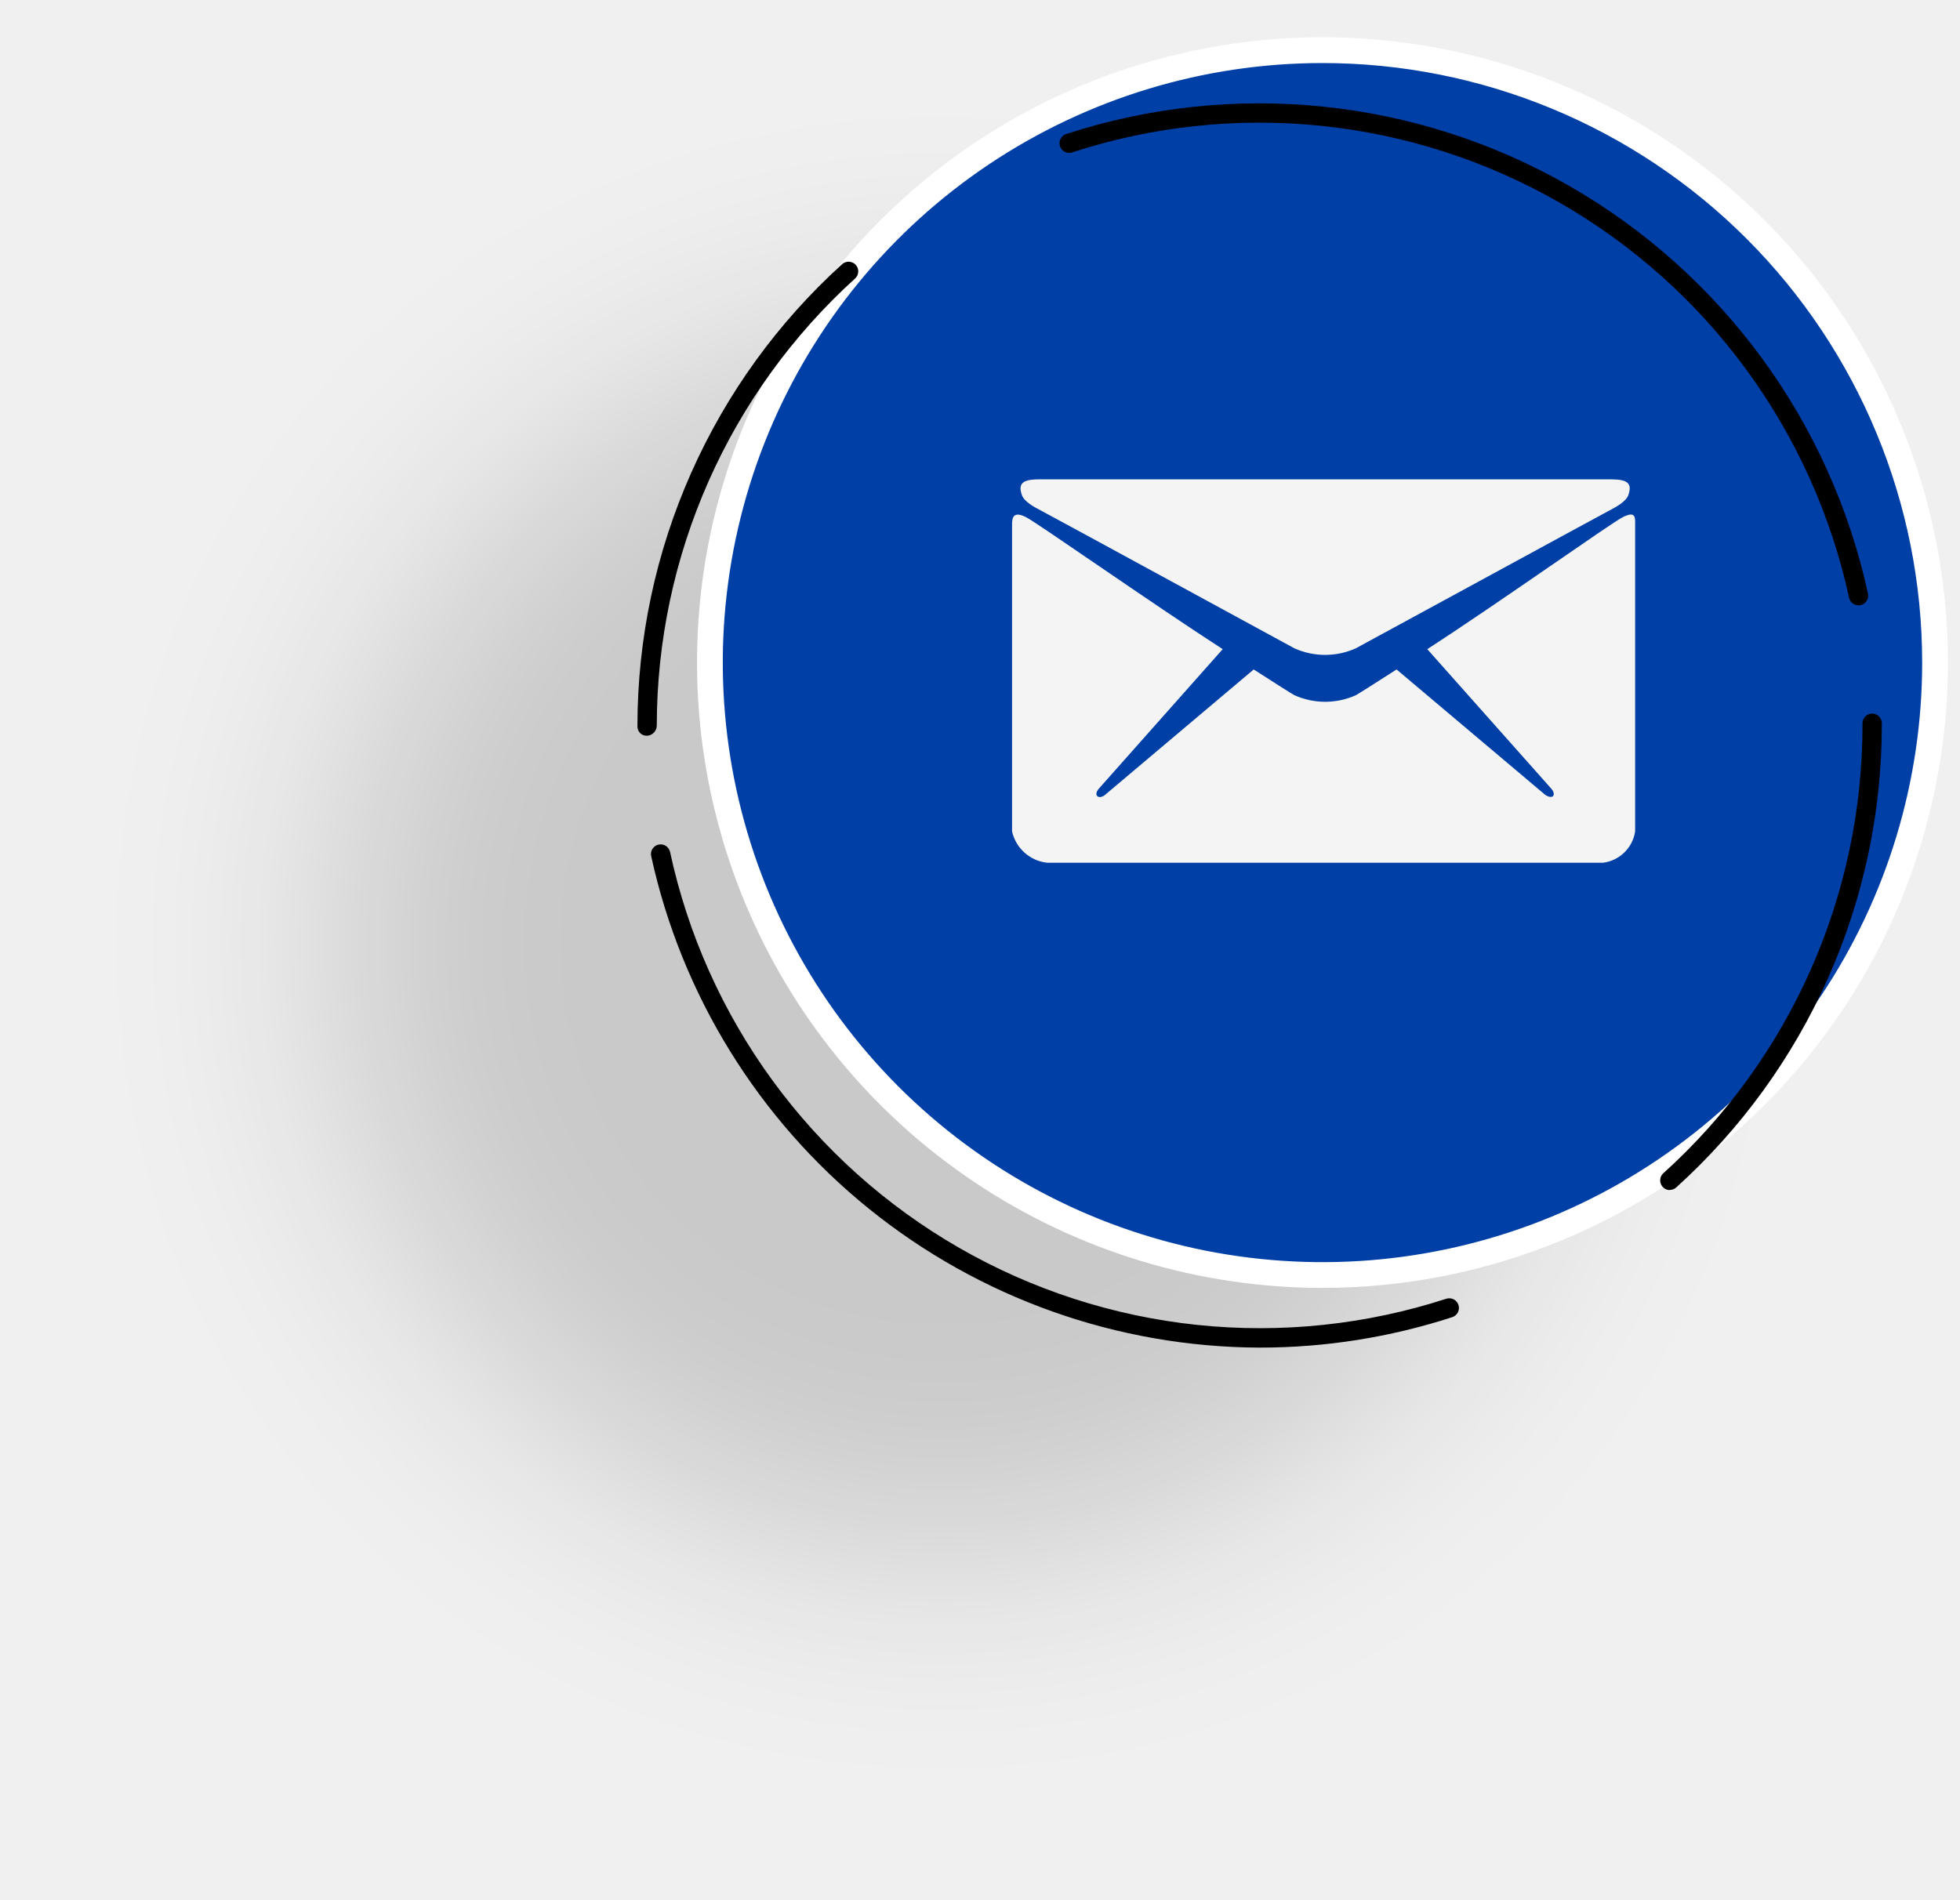
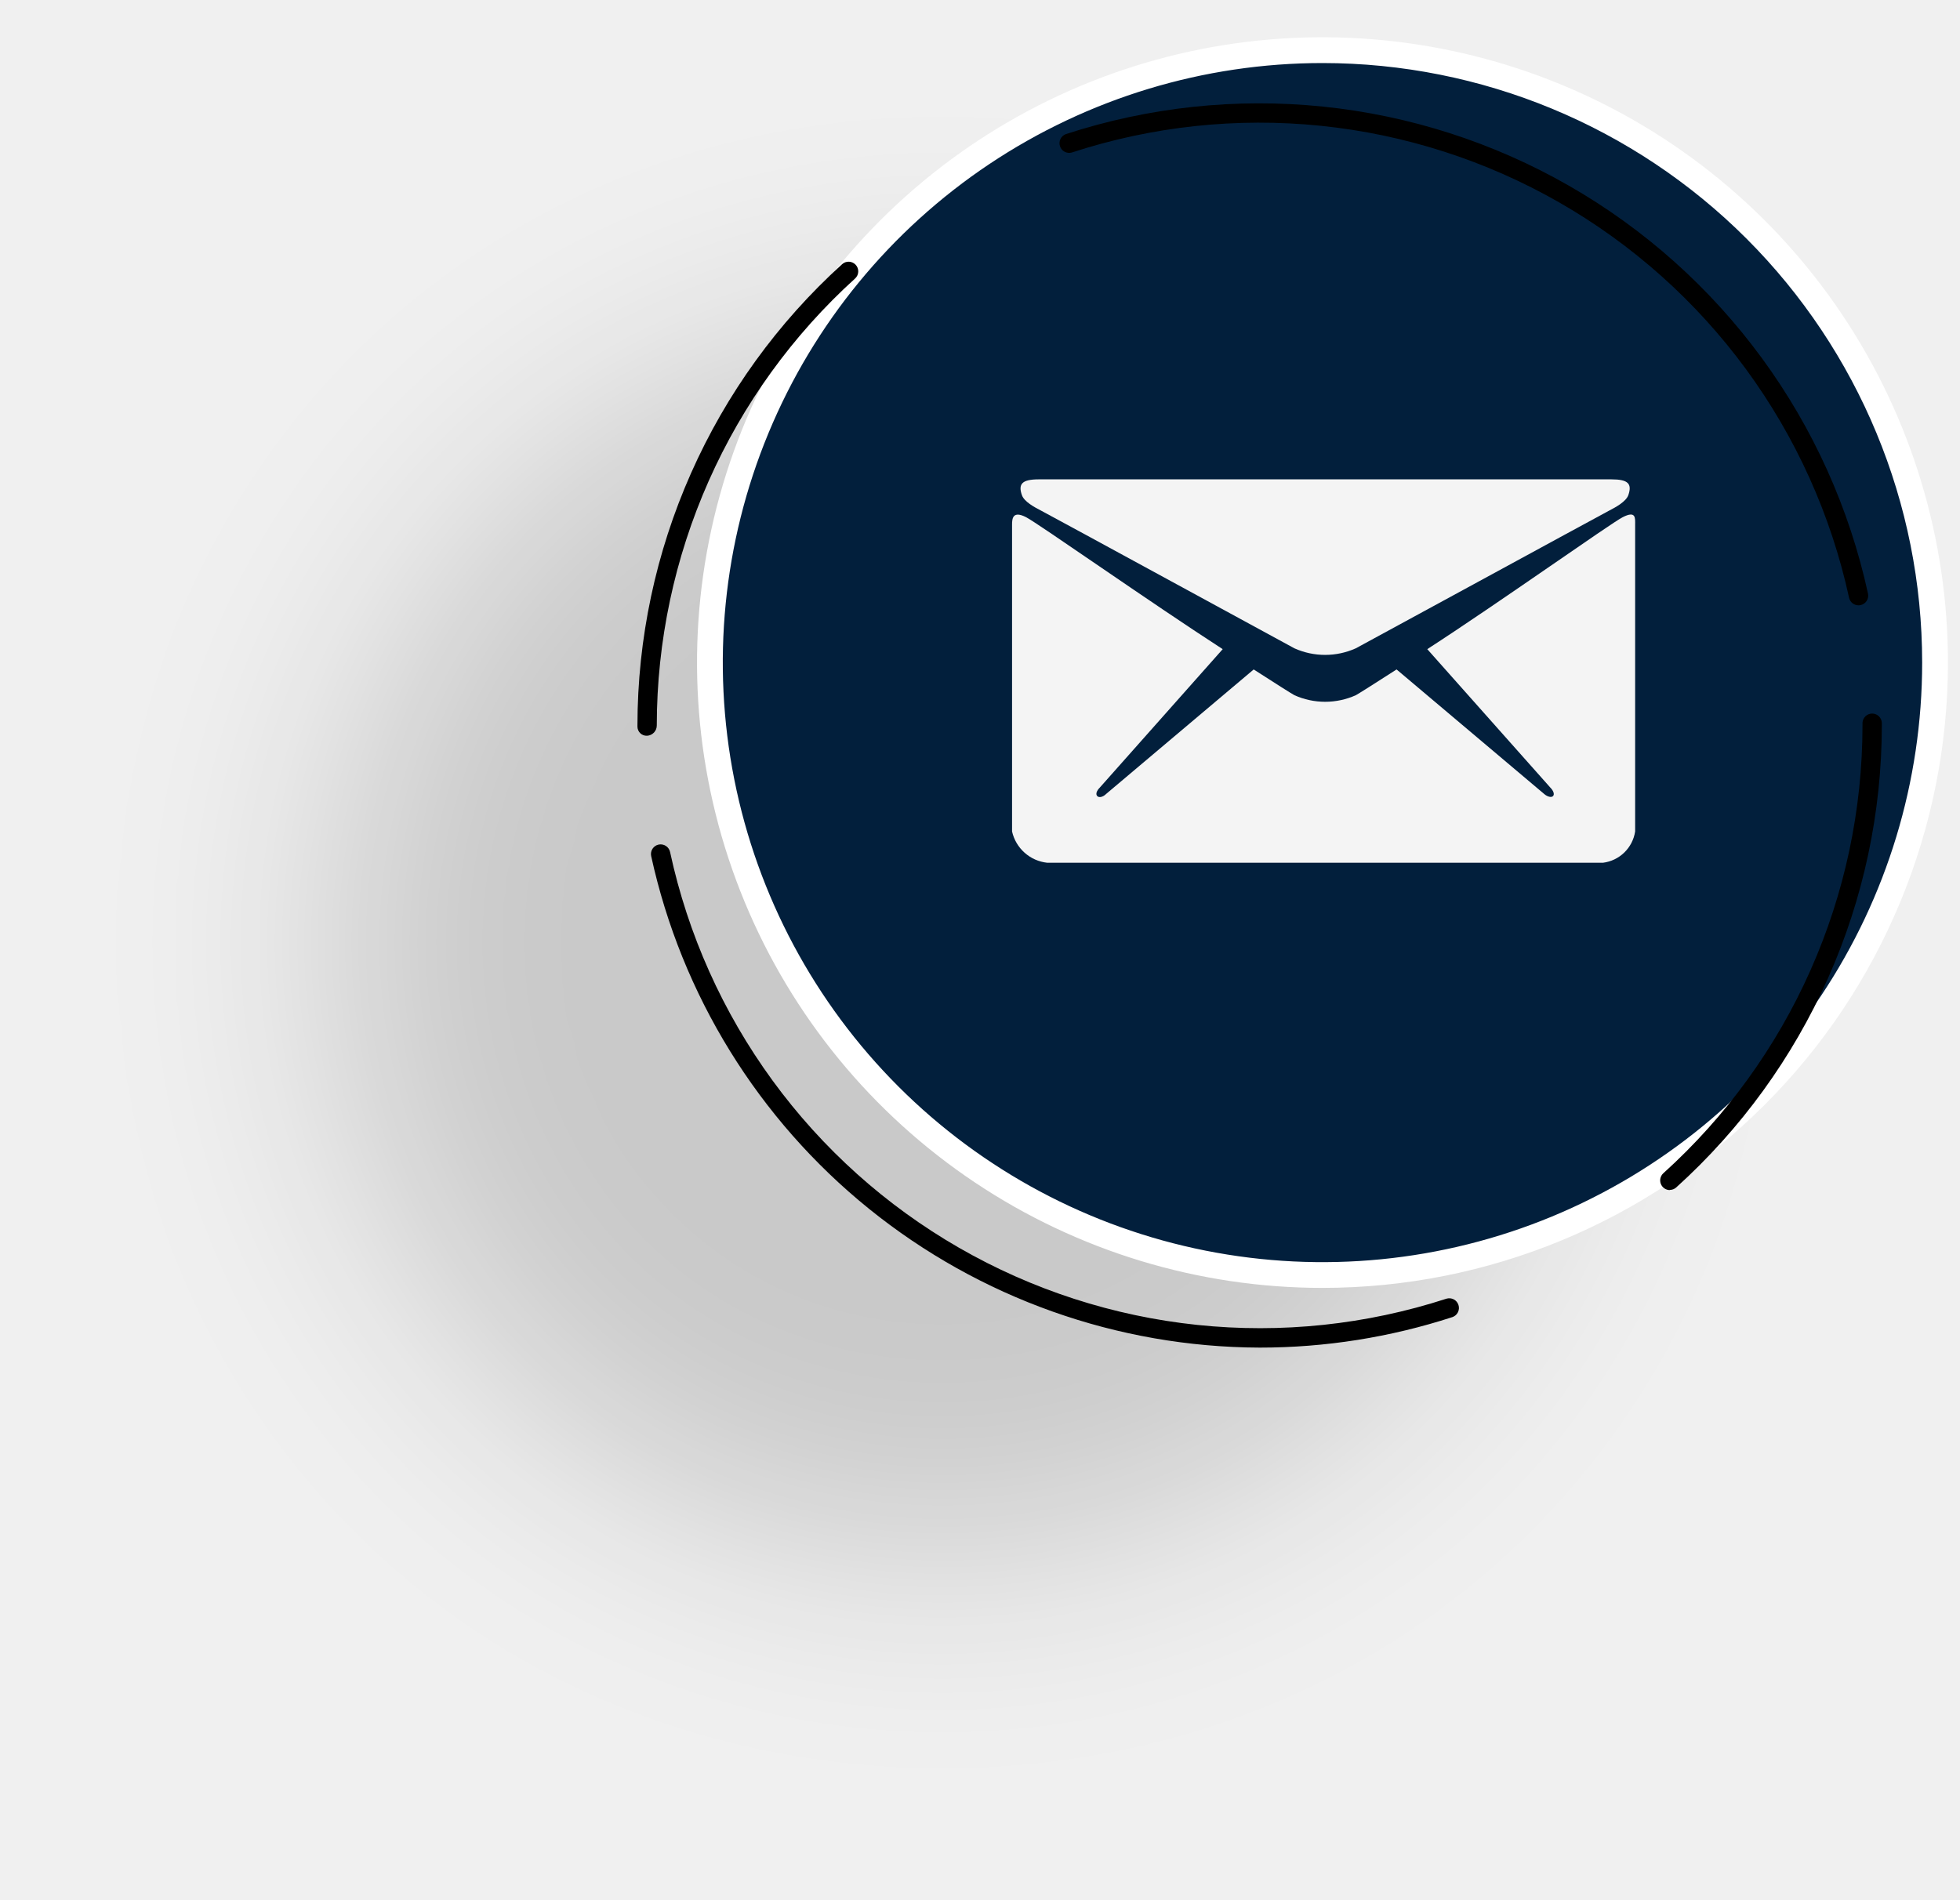
<svg xmlns="http://www.w3.org/2000/svg" width="98" height="95" viewBox="0 0 98 95" fill="none">
  <g clip-path="url(#clip0_168_428)">
    <g filter="url(#filter0_d_168_428)">
-       <path d="M66.129 63.759C83.044 63.759 96.757 50.046 96.757 33.131C96.757 16.216 83.044 2.503 66.129 2.503C49.214 2.503 35.501 16.216 35.501 33.131C35.501 50.046 49.214 63.759 66.129 63.759Z" fill="#003FA6" />
+       <path d="M66.129 63.759C83.044 63.759 96.757 50.046 96.757 33.131C96.757 16.216 83.044 2.503 66.129 2.503C49.214 2.503 35.501 16.216 35.501 33.131C35.501 50.046 49.214 63.759 66.129 63.759Z" fill="#021F3C" />
    </g>
    <path d="M66.124 64.409C59.939 64.409 53.893 62.575 48.75 59.139C43.607 55.702 39.599 50.818 37.232 45.104C34.865 39.389 34.245 33.101 35.452 27.035C36.659 20.969 39.637 15.396 44.011 11.023C48.384 6.649 53.957 3.671 60.023 2.464C66.089 1.257 72.377 1.877 78.092 4.244C83.806 6.611 88.69 10.619 92.127 15.762C95.563 20.904 97.397 26.951 97.397 33.136C97.397 41.43 94.102 49.385 88.237 55.249C82.373 61.114 74.418 64.409 66.124 64.409ZM66.124 3.153C60.194 3.153 54.397 4.912 49.466 8.206C44.535 11.501 40.692 16.184 38.422 21.663C36.153 27.142 35.559 33.17 36.716 38.987C37.873 44.803 40.729 50.146 44.922 54.339C49.115 58.532 54.458 61.388 60.275 62.545C66.091 63.702 72.12 63.108 77.599 60.839C83.077 58.569 87.76 54.726 91.055 49.795C94.35 44.864 96.108 39.067 96.108 33.137C96.108 25.185 92.949 17.558 87.326 11.935C81.703 6.312 74.076 3.153 66.124 3.153Z" fill="white" />
    <path d="M62.984 67.395C55.872 67.371 48.981 64.921 43.449 60.452C37.918 55.982 34.076 49.759 32.558 42.811C32.545 42.749 32.544 42.685 32.556 42.622C32.567 42.56 32.591 42.501 32.626 42.447C32.66 42.394 32.705 42.348 32.758 42.312C32.81 42.276 32.869 42.251 32.931 42.238C32.993 42.225 33.057 42.224 33.12 42.236C33.182 42.247 33.242 42.271 33.295 42.306C33.348 42.34 33.394 42.385 33.43 42.438C33.466 42.49 33.491 42.549 33.504 42.611C34.394 46.737 36.14 50.63 38.629 54.04C41.118 57.449 44.294 60.298 47.953 62.403C51.611 64.508 55.671 65.822 59.869 66.261C64.067 66.699 68.311 66.252 72.325 64.948C72.446 64.912 72.576 64.925 72.688 64.983C72.8 65.042 72.884 65.142 72.923 65.262C72.963 65.382 72.953 65.512 72.897 65.626C72.842 65.739 72.744 65.826 72.625 65.868C69.512 66.881 66.258 67.397 62.984 67.395ZM83.491 59.517C83.394 59.517 83.298 59.487 83.218 59.431C83.138 59.376 83.076 59.298 83.041 59.207C83.006 59.116 82.999 59.016 83.022 58.921C83.044 58.827 83.095 58.741 83.167 58.675C86.301 55.845 88.806 52.389 90.521 48.531C92.236 44.672 93.123 40.497 93.125 36.275V36.148C93.131 36.024 93.184 35.906 93.274 35.82C93.364 35.734 93.484 35.686 93.609 35.686C93.733 35.686 93.853 35.734 93.943 35.82C94.033 35.906 94.086 36.024 94.092 36.148V36.275C94.088 40.632 93.172 44.939 91.401 48.92C89.63 52.9 87.045 56.465 83.811 59.385C83.723 59.465 83.609 59.509 83.49 59.509L83.491 59.517ZM32.355 36.795C32.293 36.798 32.232 36.789 32.173 36.768C32.115 36.747 32.062 36.714 32.017 36.672C31.972 36.63 31.936 36.579 31.911 36.522C31.886 36.466 31.873 36.405 31.872 36.343V36.279C31.876 31.933 32.789 27.637 34.551 23.665C36.313 19.692 38.886 16.132 42.105 13.213C42.2 13.127 42.325 13.082 42.453 13.088C42.581 13.095 42.702 13.152 42.788 13.246C42.874 13.341 42.919 13.467 42.912 13.595C42.906 13.723 42.849 13.843 42.754 13.929C39.635 16.758 37.142 20.207 35.434 24.056C33.727 27.905 32.843 32.068 32.839 36.279C32.84 36.411 32.791 36.538 32.7 36.634C32.61 36.73 32.487 36.788 32.355 36.795ZM92.925 30.273C92.815 30.273 92.708 30.235 92.622 30.166C92.536 30.096 92.476 30 92.453 29.892C91.555 25.767 89.801 21.877 87.306 18.472C84.81 15.067 81.628 12.224 77.965 10.126C74.302 8.028 70.239 6.721 66.04 6.291C61.84 5.861 57.597 6.317 53.585 7.629C53.465 7.661 53.338 7.647 53.228 7.588C53.119 7.529 53.037 7.43 52.999 7.312C52.96 7.194 52.968 7.066 53.022 6.954C53.075 6.842 53.169 6.755 53.285 6.71C57.426 5.356 61.805 4.886 66.139 5.33C70.474 5.774 74.666 7.122 78.447 9.288C82.228 11.453 85.512 14.388 88.088 17.902C90.663 21.416 92.473 25.431 93.4 29.688C93.427 29.813 93.403 29.944 93.333 30.052C93.264 30.159 93.154 30.235 93.029 30.262C92.995 30.27 92.96 30.273 92.925 30.273Z" fill="black" />
    <path d="M52.028 25.523C52.852 25.957 64.293 32.195 64.72 32.423C65.203 32.64 65.726 32.752 66.255 32.752C66.784 32.752 67.307 32.64 67.79 32.423C68.217 32.198 79.658 25.961 80.482 25.523C80.789 25.366 81.306 25.081 81.418 24.759C81.613 24.19 81.403 23.973 80.572 23.973H51.94C51.109 23.973 50.899 24.198 51.094 24.759C51.206 25.089 51.723 25.366 52.028 25.523Z" fill="#F4F4F4" />
    <path d="M81.136 25.865C80.522 26.179 75.011 30.103 71.364 32.465L77.519 39.391C77.669 39.541 77.736 39.72 77.654 39.81C77.572 39.9 77.369 39.847 77.212 39.71L69.829 33.48C68.713 34.199 67.929 34.693 67.792 34.768C67.309 34.985 66.786 35.097 66.257 35.097C65.728 35.097 65.205 34.985 64.722 34.768C64.58 34.693 63.801 34.199 62.685 33.48L55.302 39.71C55.152 39.86 54.95 39.91 54.86 39.81C54.77 39.71 54.838 39.54 54.987 39.391L61.135 32.465C57.488 30.106 51.917 26.183 51.303 25.865C50.644 25.528 50.603 25.925 50.603 26.232V41.582C50.696 41.994 50.916 42.367 51.232 42.647C51.547 42.928 51.943 43.103 52.363 43.147H80.147C80.549 43.097 80.924 42.918 81.215 42.635C81.506 42.353 81.696 41.983 81.757 41.582V26.232C81.757 25.913 81.807 25.523 81.136 25.865Z" fill="#F4F4F4" />
  </g>
  <defs>
    <filter id="filter0_d_168_428" x="5.501" y="2.503" width="91.256" height="86.256" filterUnits="userSpaceOnUse" color-interpolation-filters="sRGB">
      <feFlood flood-opacity="0" result="BackgroundImageFix" />
      <feColorMatrix in="SourceAlpha" type="matrix" values="0 0 0 0 0 0 0 0 0 0 0 0 0 0 0 0 0 0 127 0" result="hardAlpha" />
      <feOffset dx="-19" dy="14" />
      <feGaussianBlur stdDeviation="5.5" />
      <feColorMatrix type="matrix" values="0 0 0 0 0 0 0 0 0 0 0 0 0 0 0 0 0 0 0.161 0" />
      <feBlend mode="normal" in2="BackgroundImageFix" result="effect1_dropShadow_168_428" />
      <feBlend mode="normal" in="SourceGraphic" in2="effect1_dropShadow_168_428" result="shape" />
    </filter>
    <clipPath id="clip0_168_428">
      <rect width="97.398" height="94.256" fill="white" />
    </clipPath>
  </defs>
</svg>
